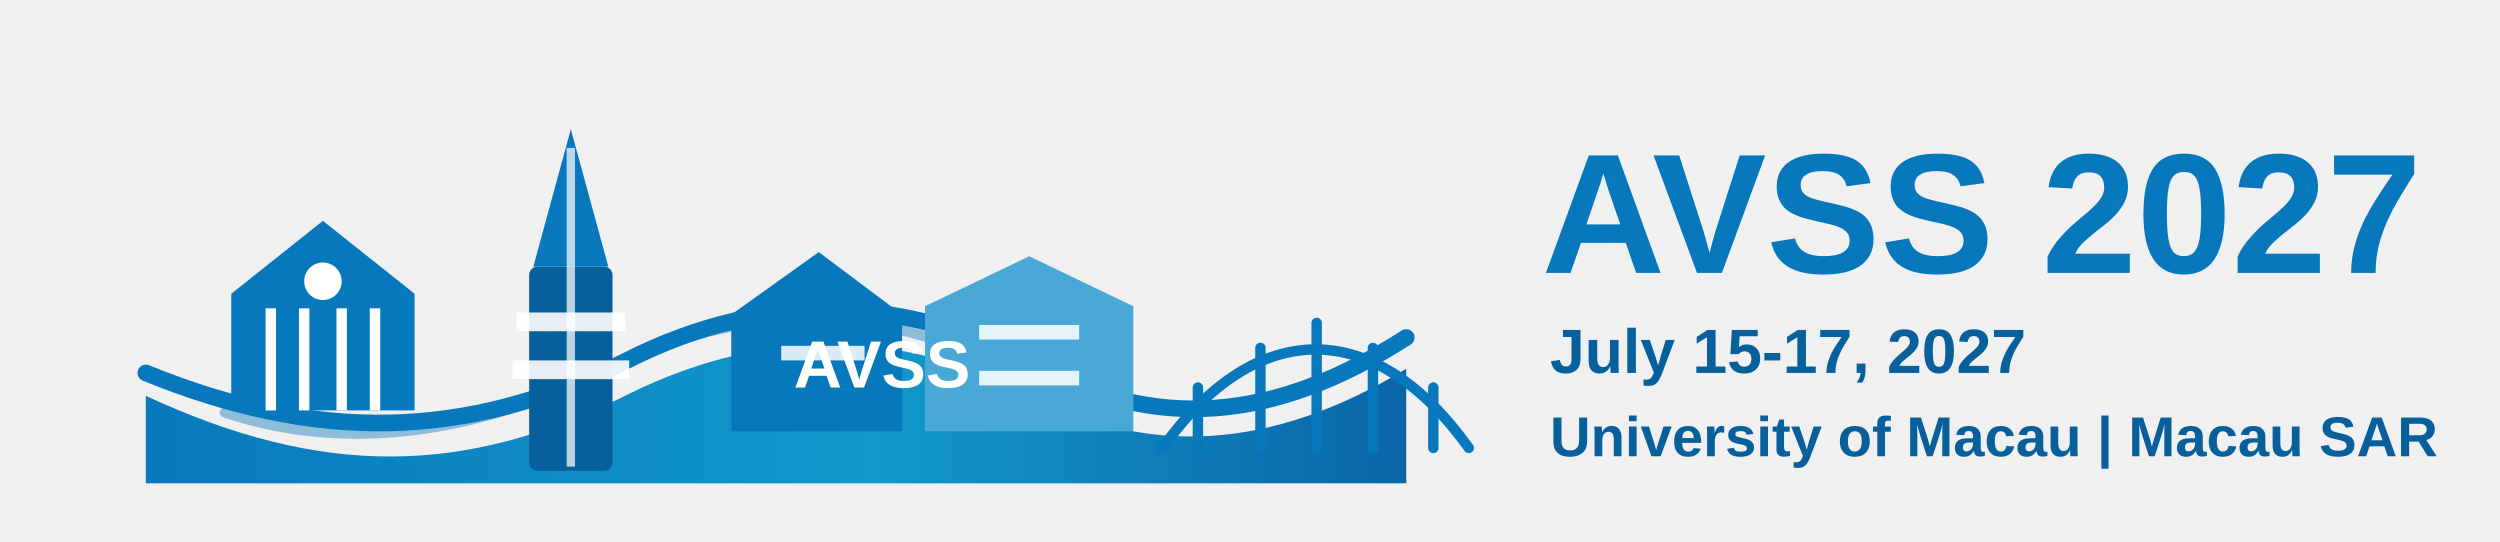
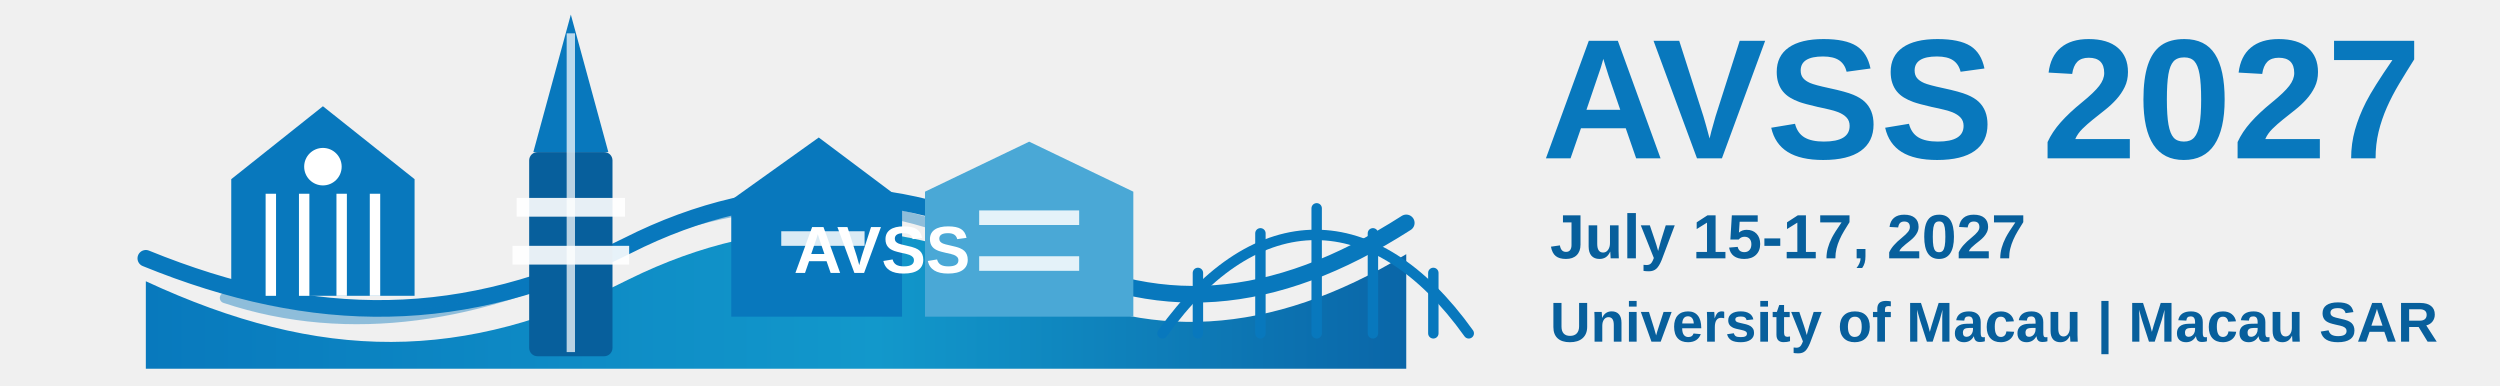
- <svg xmlns="http://www.w3.org/2000/svg" viewBox="0 0 1200 260" role="img" aria-labelledby="title desc">
+ <svg xmlns="http://www.w3.org/2000/svg" viewBox="0 55 1200 185" role="img" aria-labelledby="title desc">
  <defs>
    <linearGradient id="water" x1="0" x2="1" y1="0" y2="0">
      <stop offset="0" stop-color="#0879bd" />
      <stop offset="0.58" stop-color="#1298cb" />
      <stop offset="1" stop-color="#0a66a8" />
    </linearGradient>
    <style>
      .blue { fill: #0878bd; }
      .deep { fill: #075f9c; }
      .light { fill: #4aa8d6; }
      .white { fill: #fff; }
      .stroke { fill: none; stroke: #0878bd; stroke-width: 8; stroke-linecap: round; stroke-linejoin: round; }
      .stroke-thin { fill: none; stroke: #0878bd; stroke-width: 5; stroke-linecap: round; stroke-linejoin: round; }
      .title { font-family: Arial, Helvetica, sans-serif; font-size: 82px; font-weight: 800; letter-spacing: 0; fill: #0878bd; }
      .date { font-family: Arial, Helvetica, sans-serif; font-size: 30px; font-weight: 800; letter-spacing: 0; fill: #075f9c; }
      .place { font-family: Arial, Helvetica, sans-serif; font-size: 27px; font-weight: 800; letter-spacing: 0; fill: #075f9c; }
      .mark { font-family: Arial, Helvetica, sans-serif; font-size: 32px; font-weight: 800; letter-spacing: 0; fill: #fff; }
    </style>
  </defs>
  <g transform="translate(70 38)">
    <path d="M0 152 C84 191 153 191 232 151 C301 117 366 122 423 151 C480 181 539 179 605 139 L605 194 L0 194 Z" fill="url(#water)" />
    <path d="M0 141 C81 174 153 174 231 135 C300 100 368 105 426 137 C484 169 541 165 605 124" class="stroke" />
    <path d="M38 160 C98 180 162 169 222 139 C294 103 363 111 420 143" class="stroke-thin" opacity=".42" />
    <g transform="translate(41 68)">
      <path d="M0 91 L0 35 L44 0 L88 35 L88 91 Z" class="blue" />
      <circle cx="44" cy="29" r="9" class="white" />
      <path d="M19 42 L19 91 M35 42 L35 91 M53 42 L53 91 M69 42 L69 91" stroke="#fff" stroke-width="5" />
    </g>
    <g transform="translate(150 24)">
      <rect x="34" y="66" width="40" height="98" rx="4" class="deep" />
      <path d="M54 0 L72 66 L36 66 Z" class="blue" />
      <path d="M54 9 L54 162" stroke="#fff" stroke-width="4" opacity=".72" />
      <rect x="28" y="88" width="52" height="9" class="white" opacity=".9" />
      <rect x="26" y="111" width="56" height="9" class="white" opacity=".9" />
    </g>
    <g transform="translate(281 83)">
      <path d="M0 86 L0 30 L42 0 L82 30 L82 86 Z" class="blue" />
      <path d="M93 86 L93 26 L143 2 L193 26 L193 86 Z" class="light" />
      <rect x="24" y="45" width="40" height="7" class="white" opacity=".85" />
      <rect x="119" y="35" width="48" height="7" class="white" opacity=".85" />
      <rect x="119" y="57" width="48" height="7" class="white" opacity=".85" />
    </g>
    <g transform="translate(488 95)">
      <path d="M0 82 C45 19 102 19 147 82" class="stroke-thin" />
      <path d="M17 82 L17 53 M47 82 L47 34 M74 82 L74 22 M101 82 L101 34 M130 82 L130 53" class="stroke-thin" />
    </g>
    <text x="311" y="148" class="mark">AVSS</text>
  </g>
  <g transform="translate(740 131)">
    <text x="0" y="0" class="title">AVSS 2027</text>
    <text x="4" y="48" class="date">July 15-17, 2027</text>
    <text x="4" y="88" class="place">University of Macau | Macau SAR</text>
  </g>
</svg>
